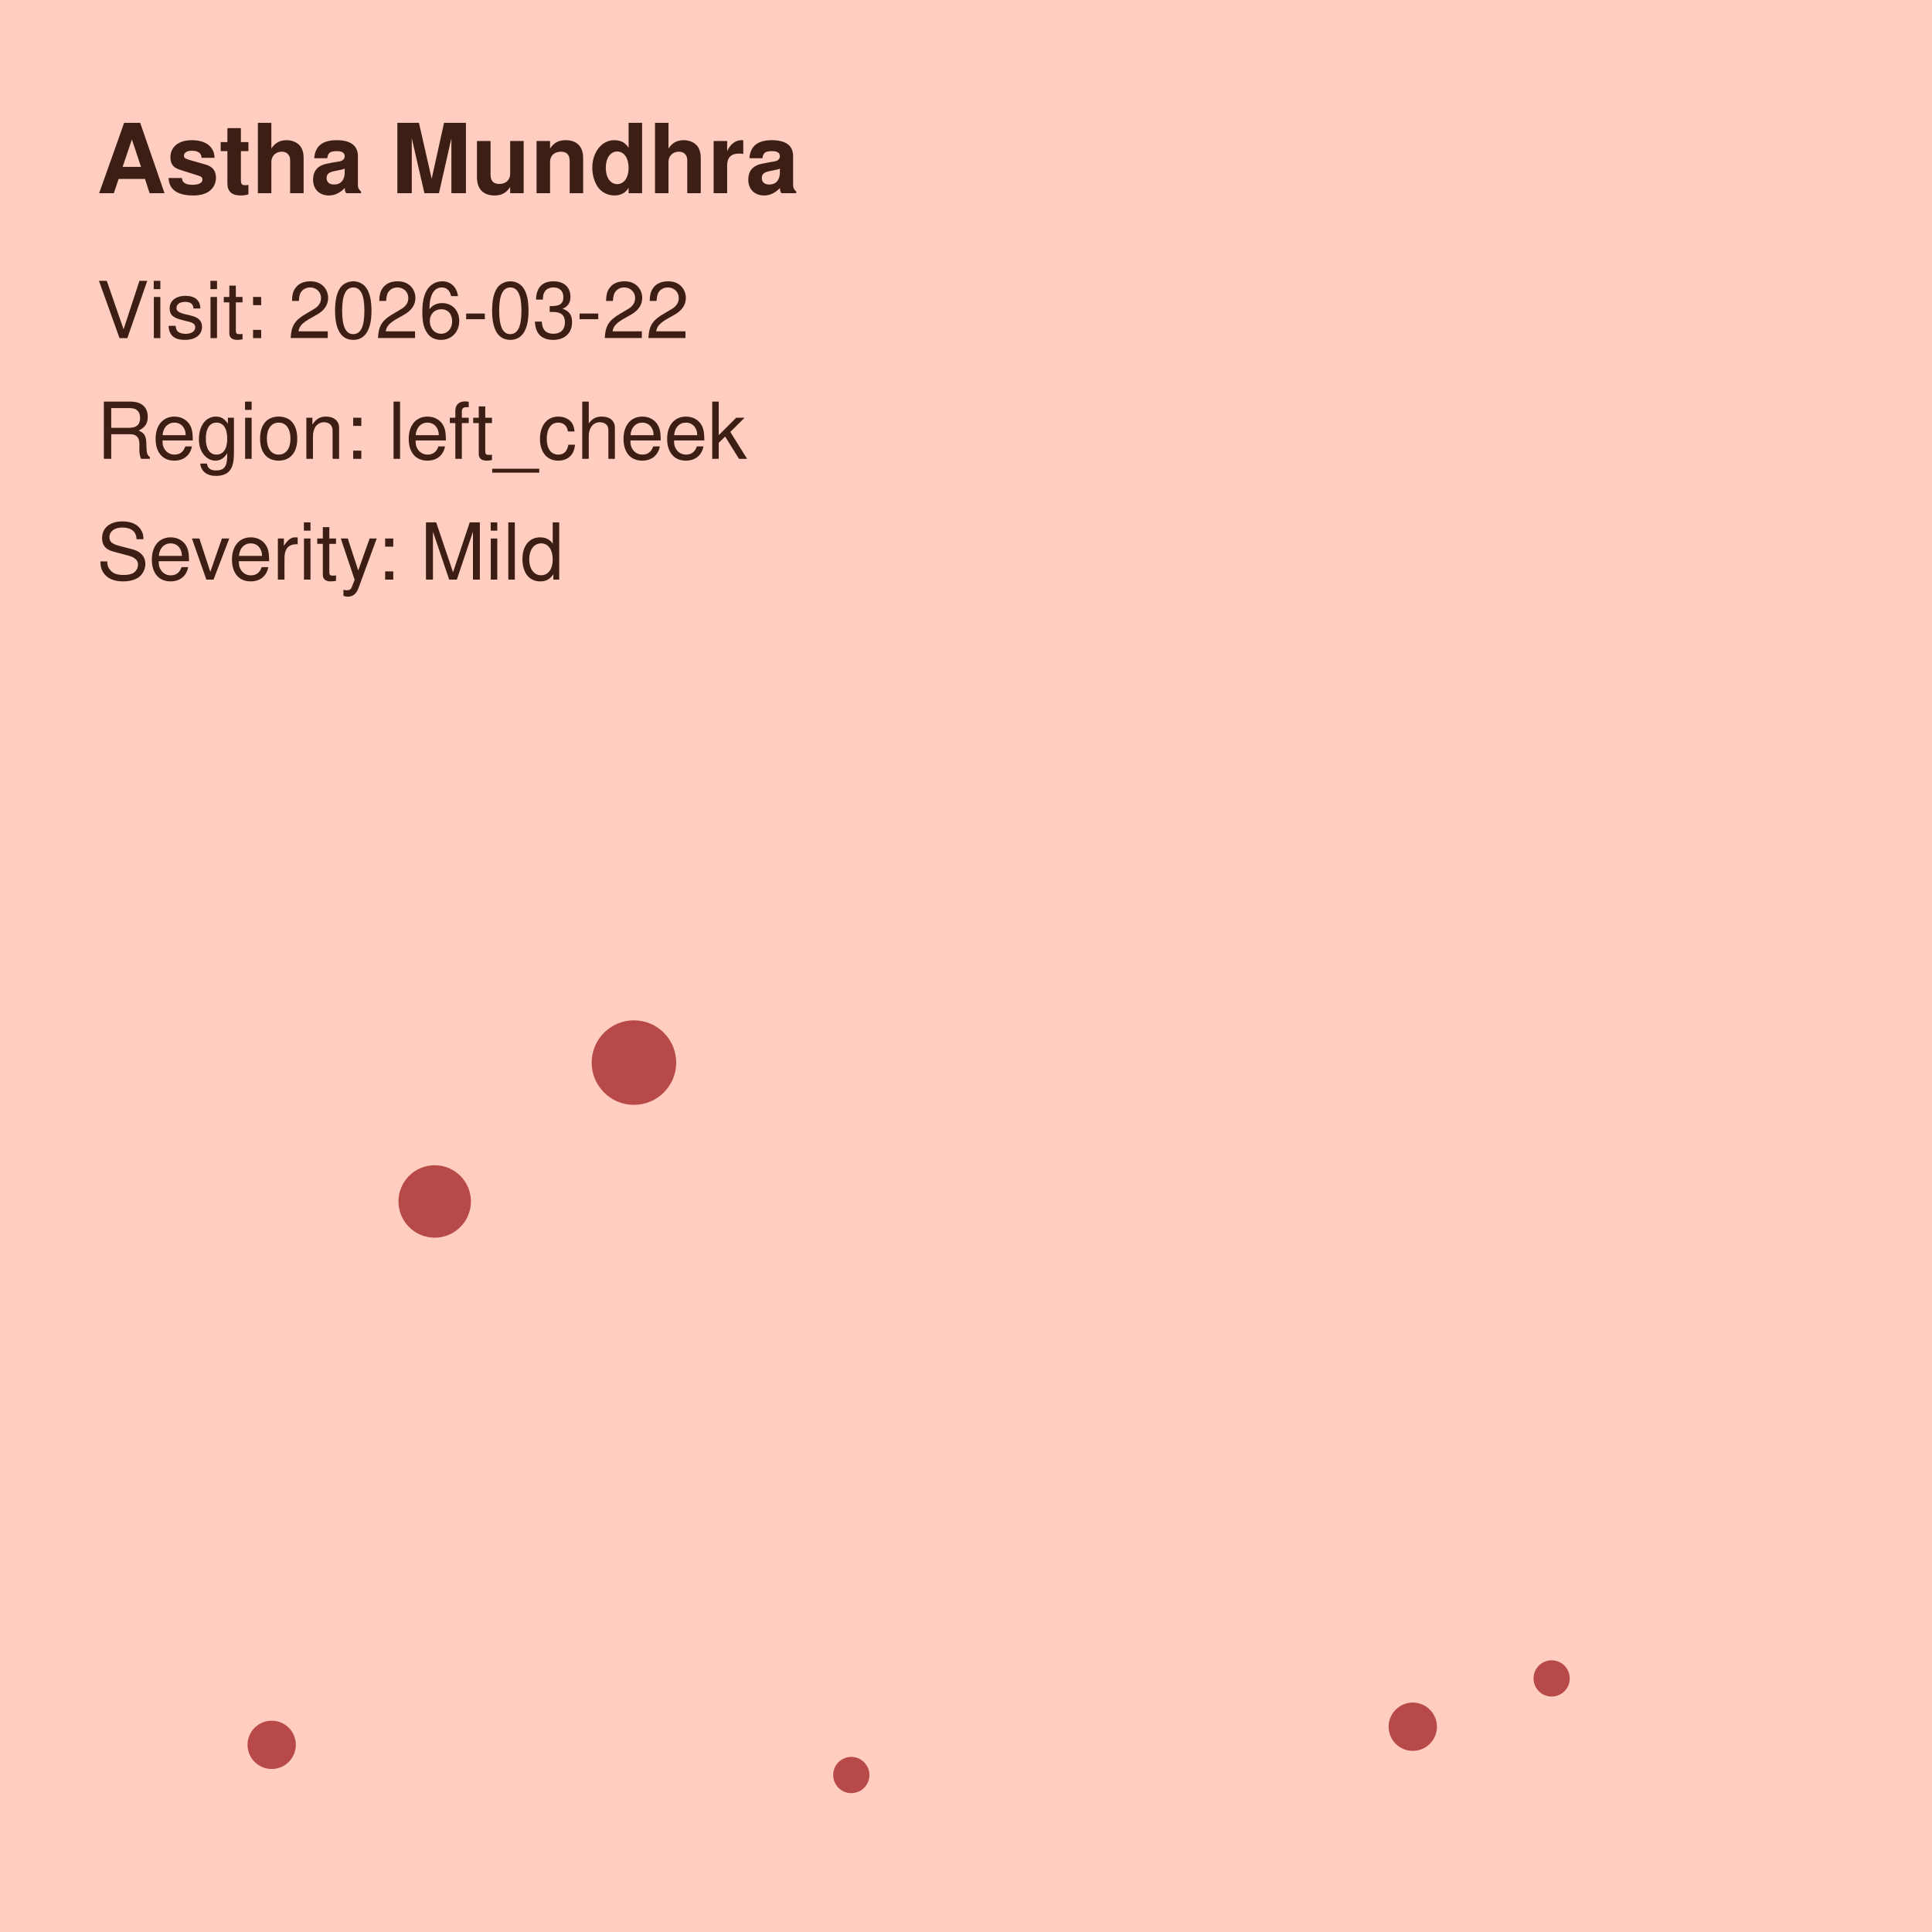
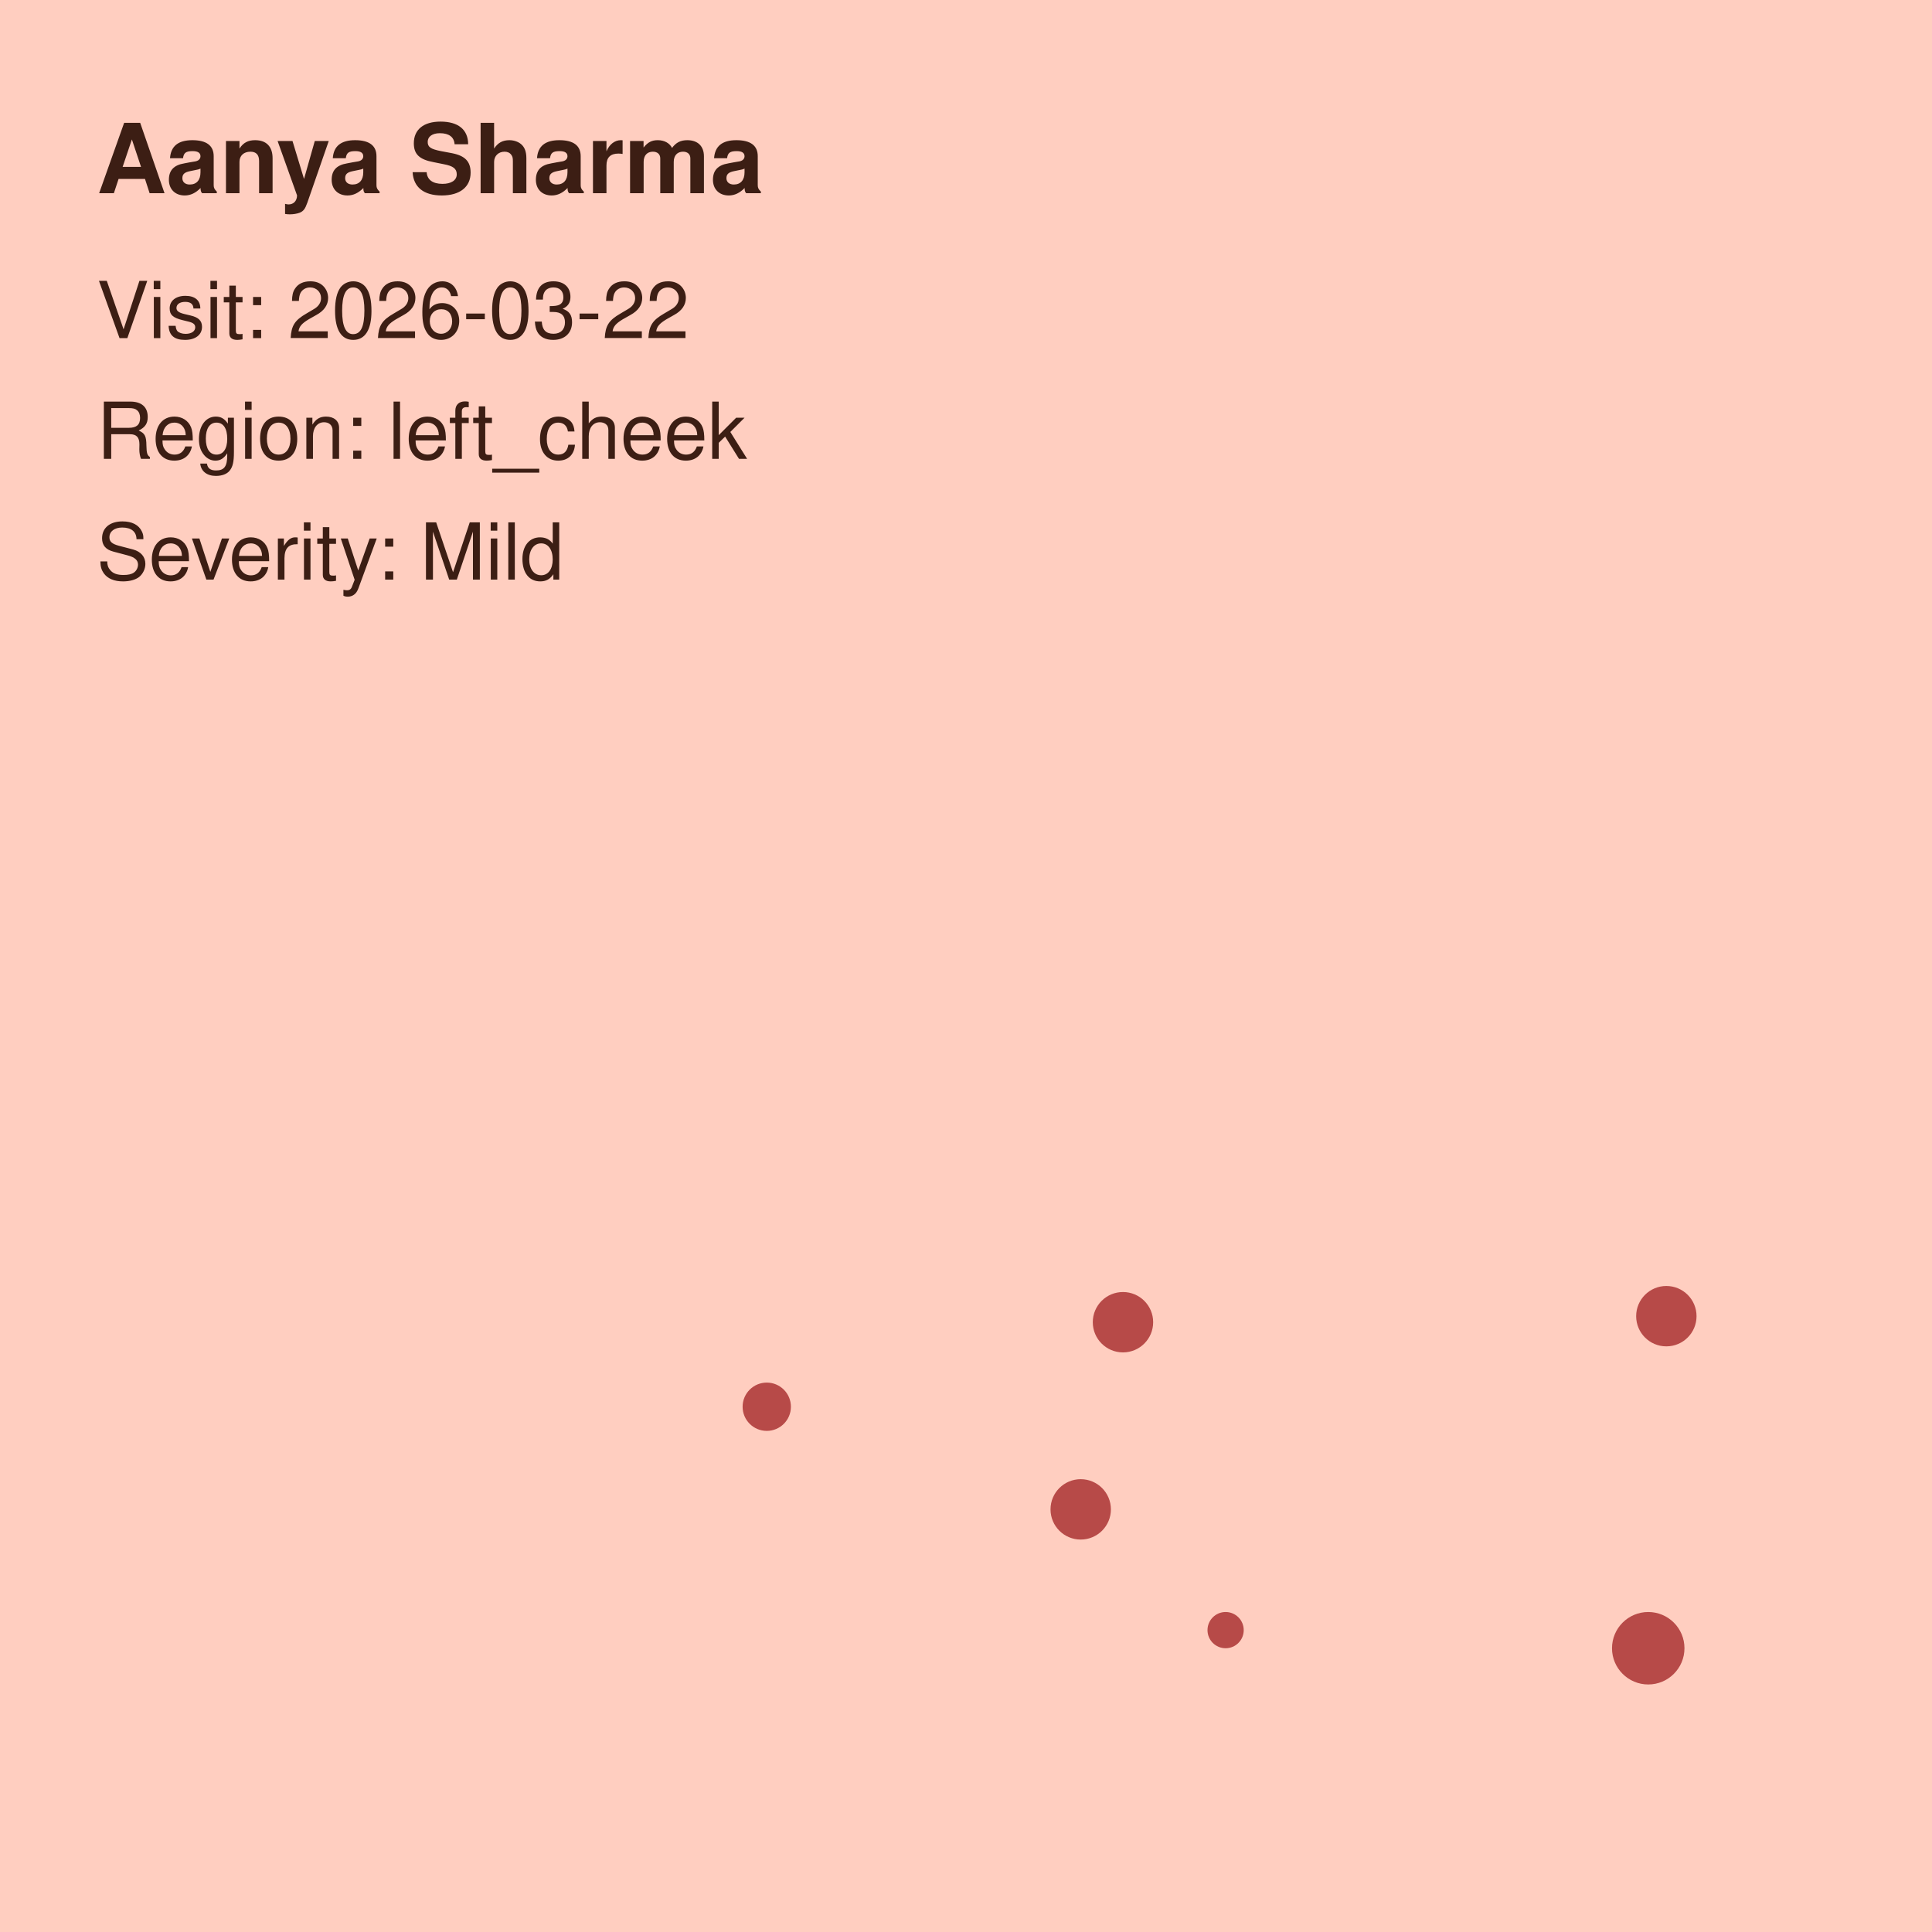
<svg xmlns="http://www.w3.org/2000/svg" width="320" height="320" viewBox="0 0 320 320">
  <rect width="320" height="320" fill="rgb(255,206,192)" />
-   <text x="16" y="32" font-family="system-ui,Helvetica,Arial,sans-serif" font-size="16" font-weight="600" fill="#3C1E14">Astha Mundhra</text>
+   <text x="16" y="32" font-family="system-ui,Helvetica,Arial,sans-serif" font-size="16" font-weight="600" fill="#3C1E14">Aanya Sharma</text>
  <text x="16" y="56" font-family="system-ui,Helvetica,Arial,sans-serif" font-size="13" fill="#3C1E14">Visit: 2026-03-22</text>
  <text x="16" y="76" font-family="system-ui,Helvetica,Arial,sans-serif" font-size="13" fill="#3C1E14">Region: left_cheek</text>
  <text x="16" y="96" font-family="system-ui,Helvetica,Arial,sans-serif" font-size="13" fill="#3C1E14">Severity: Mild</text>
-   <circle cx="105" cy="176" r="7" fill="#AA3232" opacity="0.85" />
-   <circle cx="234" cy="286" r="4" fill="#AA3232" opacity="0.85" />
-   <circle cx="72" cy="199" r="6" fill="#AA3232" opacity="0.85" />
-   <circle cx="257" cy="278" r="3" fill="#AA3232" opacity="0.85" />
-   <circle cx="141" cy="294" r="3" fill="#AA3232" opacity="0.85" />
-   <circle cx="45" cy="289" r="4" fill="#AA3232" opacity="0.85" />
+   <circle cx="179" cy="250" r="5" fill="#AA3232" opacity="0.85" />
+   <circle cx="203" cy="270" r="3" fill="#AA3232" opacity="0.85" />
+   <circle cx="273" cy="273" r="6" fill="#AA3232" opacity="0.85" />
+   <circle cx="186" cy="219" r="5" fill="#AA3232" opacity="0.85" />
+   <circle cx="276" cy="218" r="5" fill="#AA3232" opacity="0.85" />
+   <circle cx="127" cy="233" r="4" fill="#AA3232" opacity="0.85" />
</svg>
